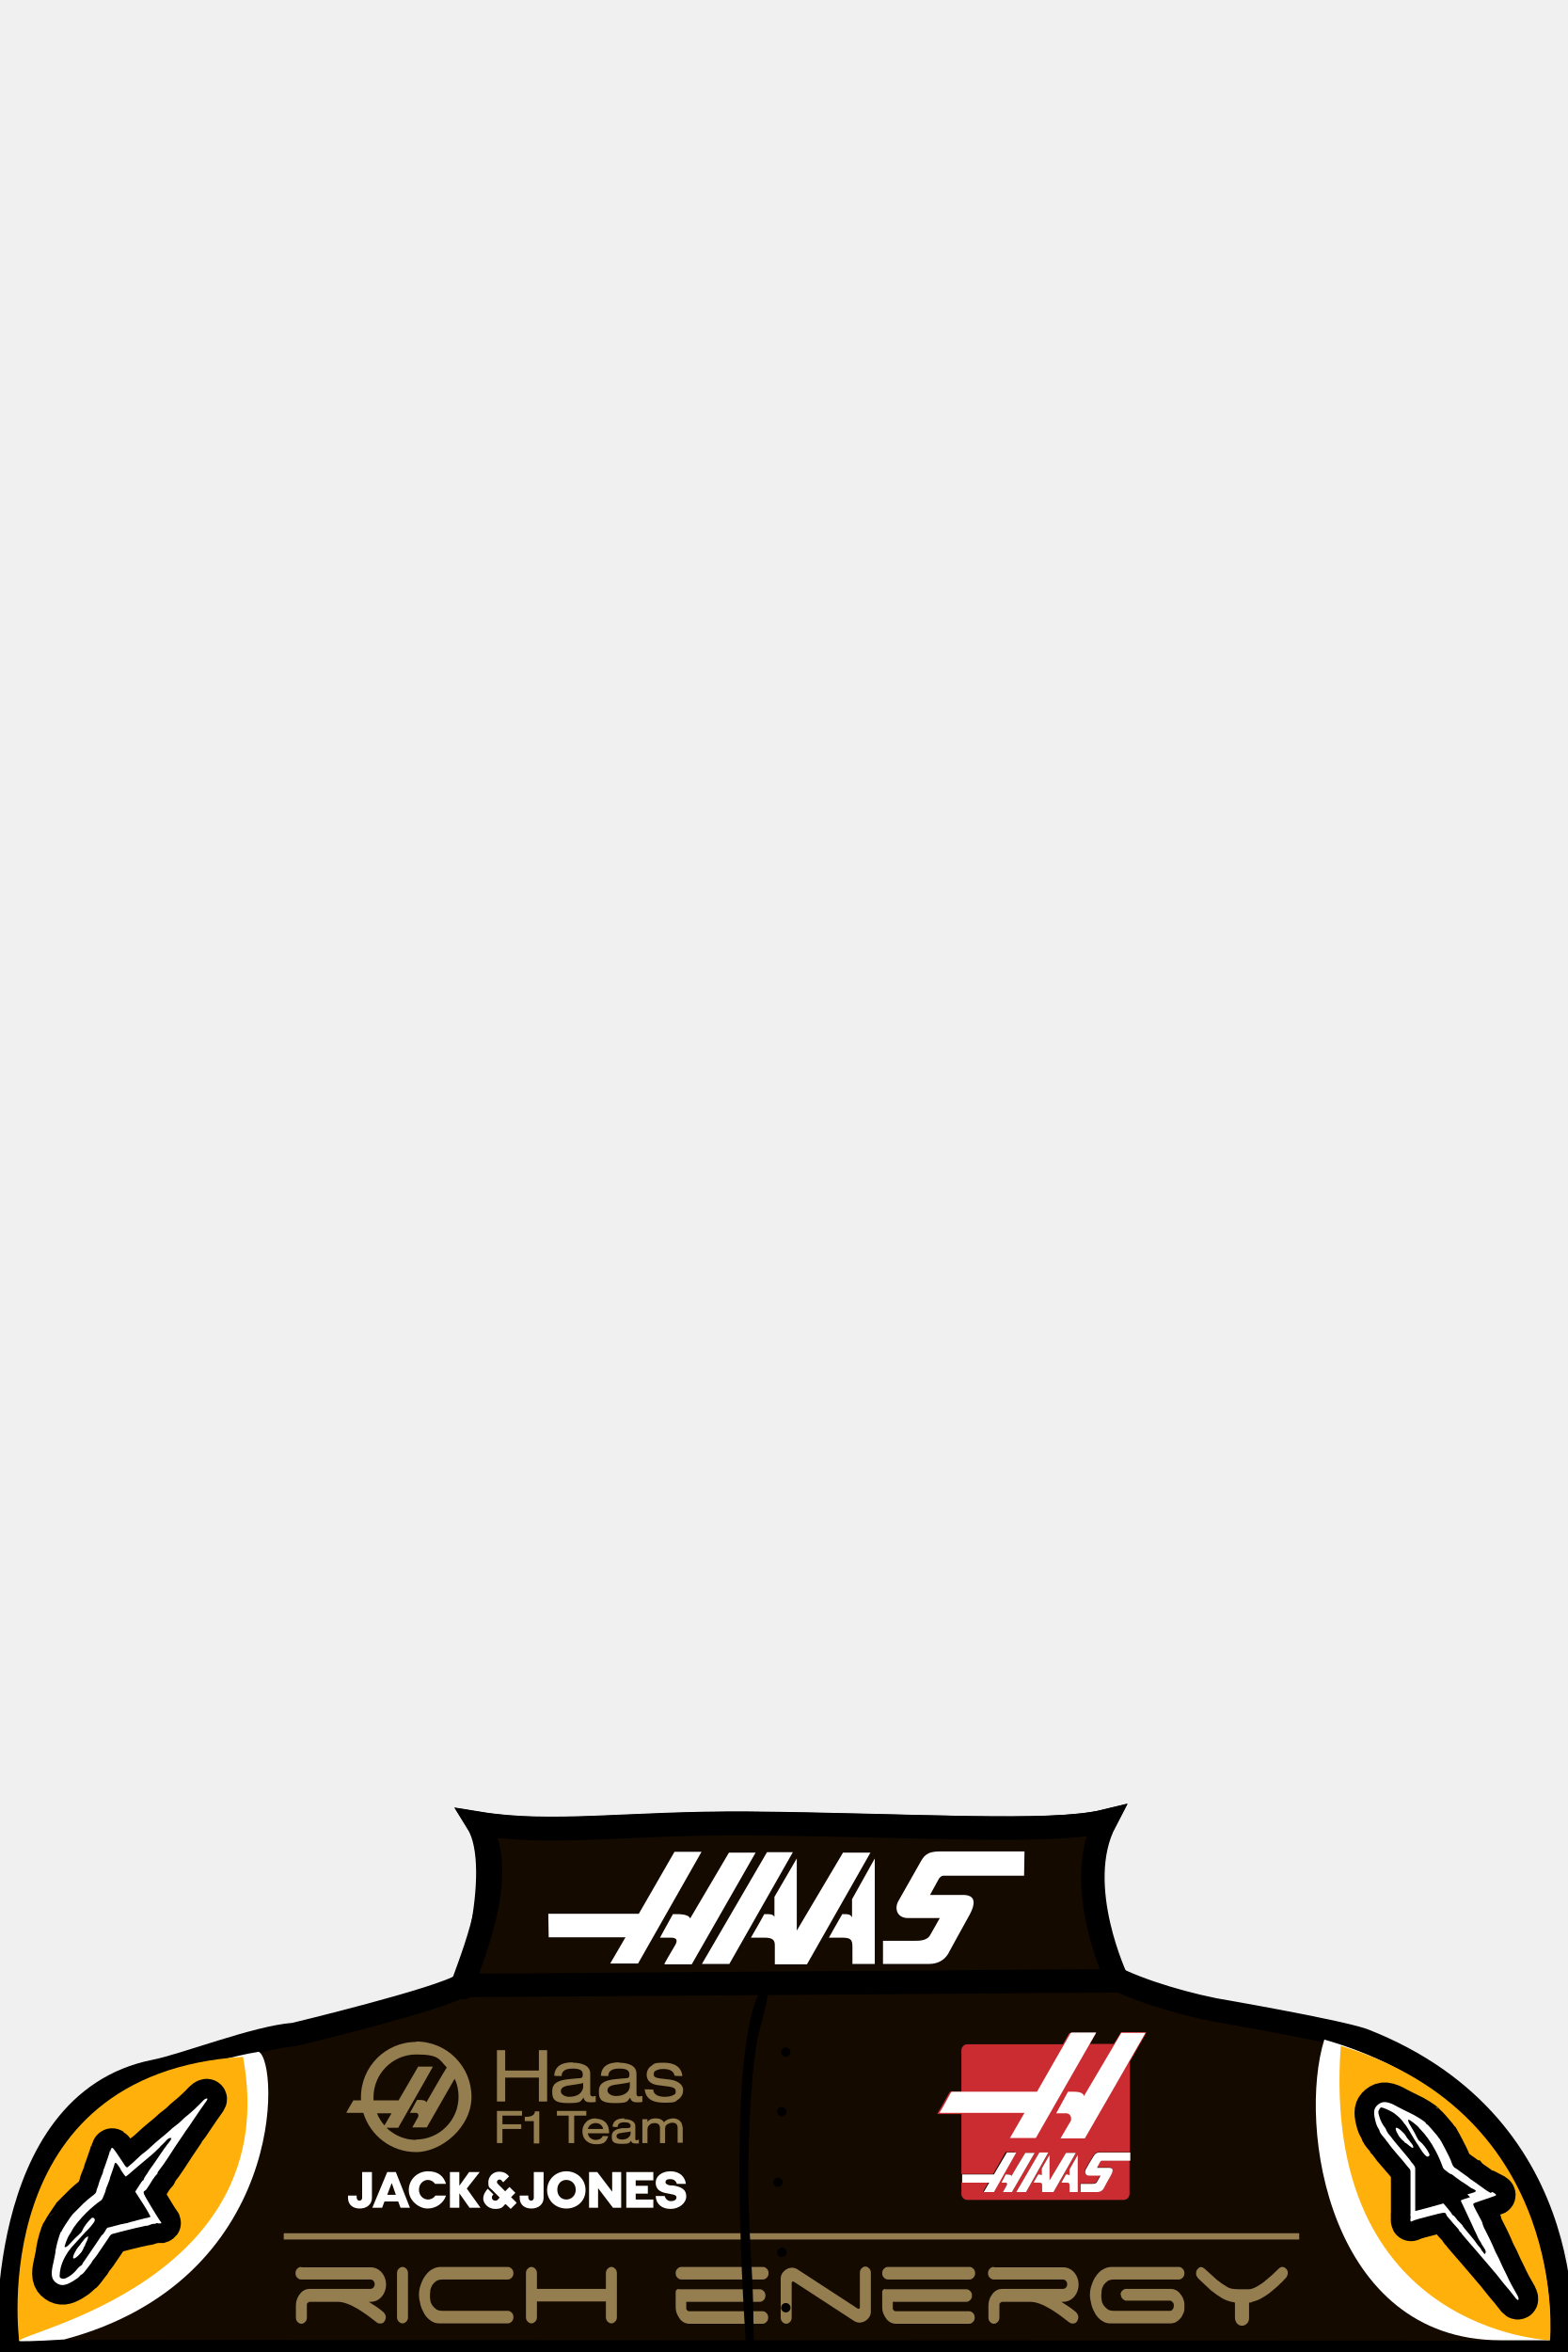
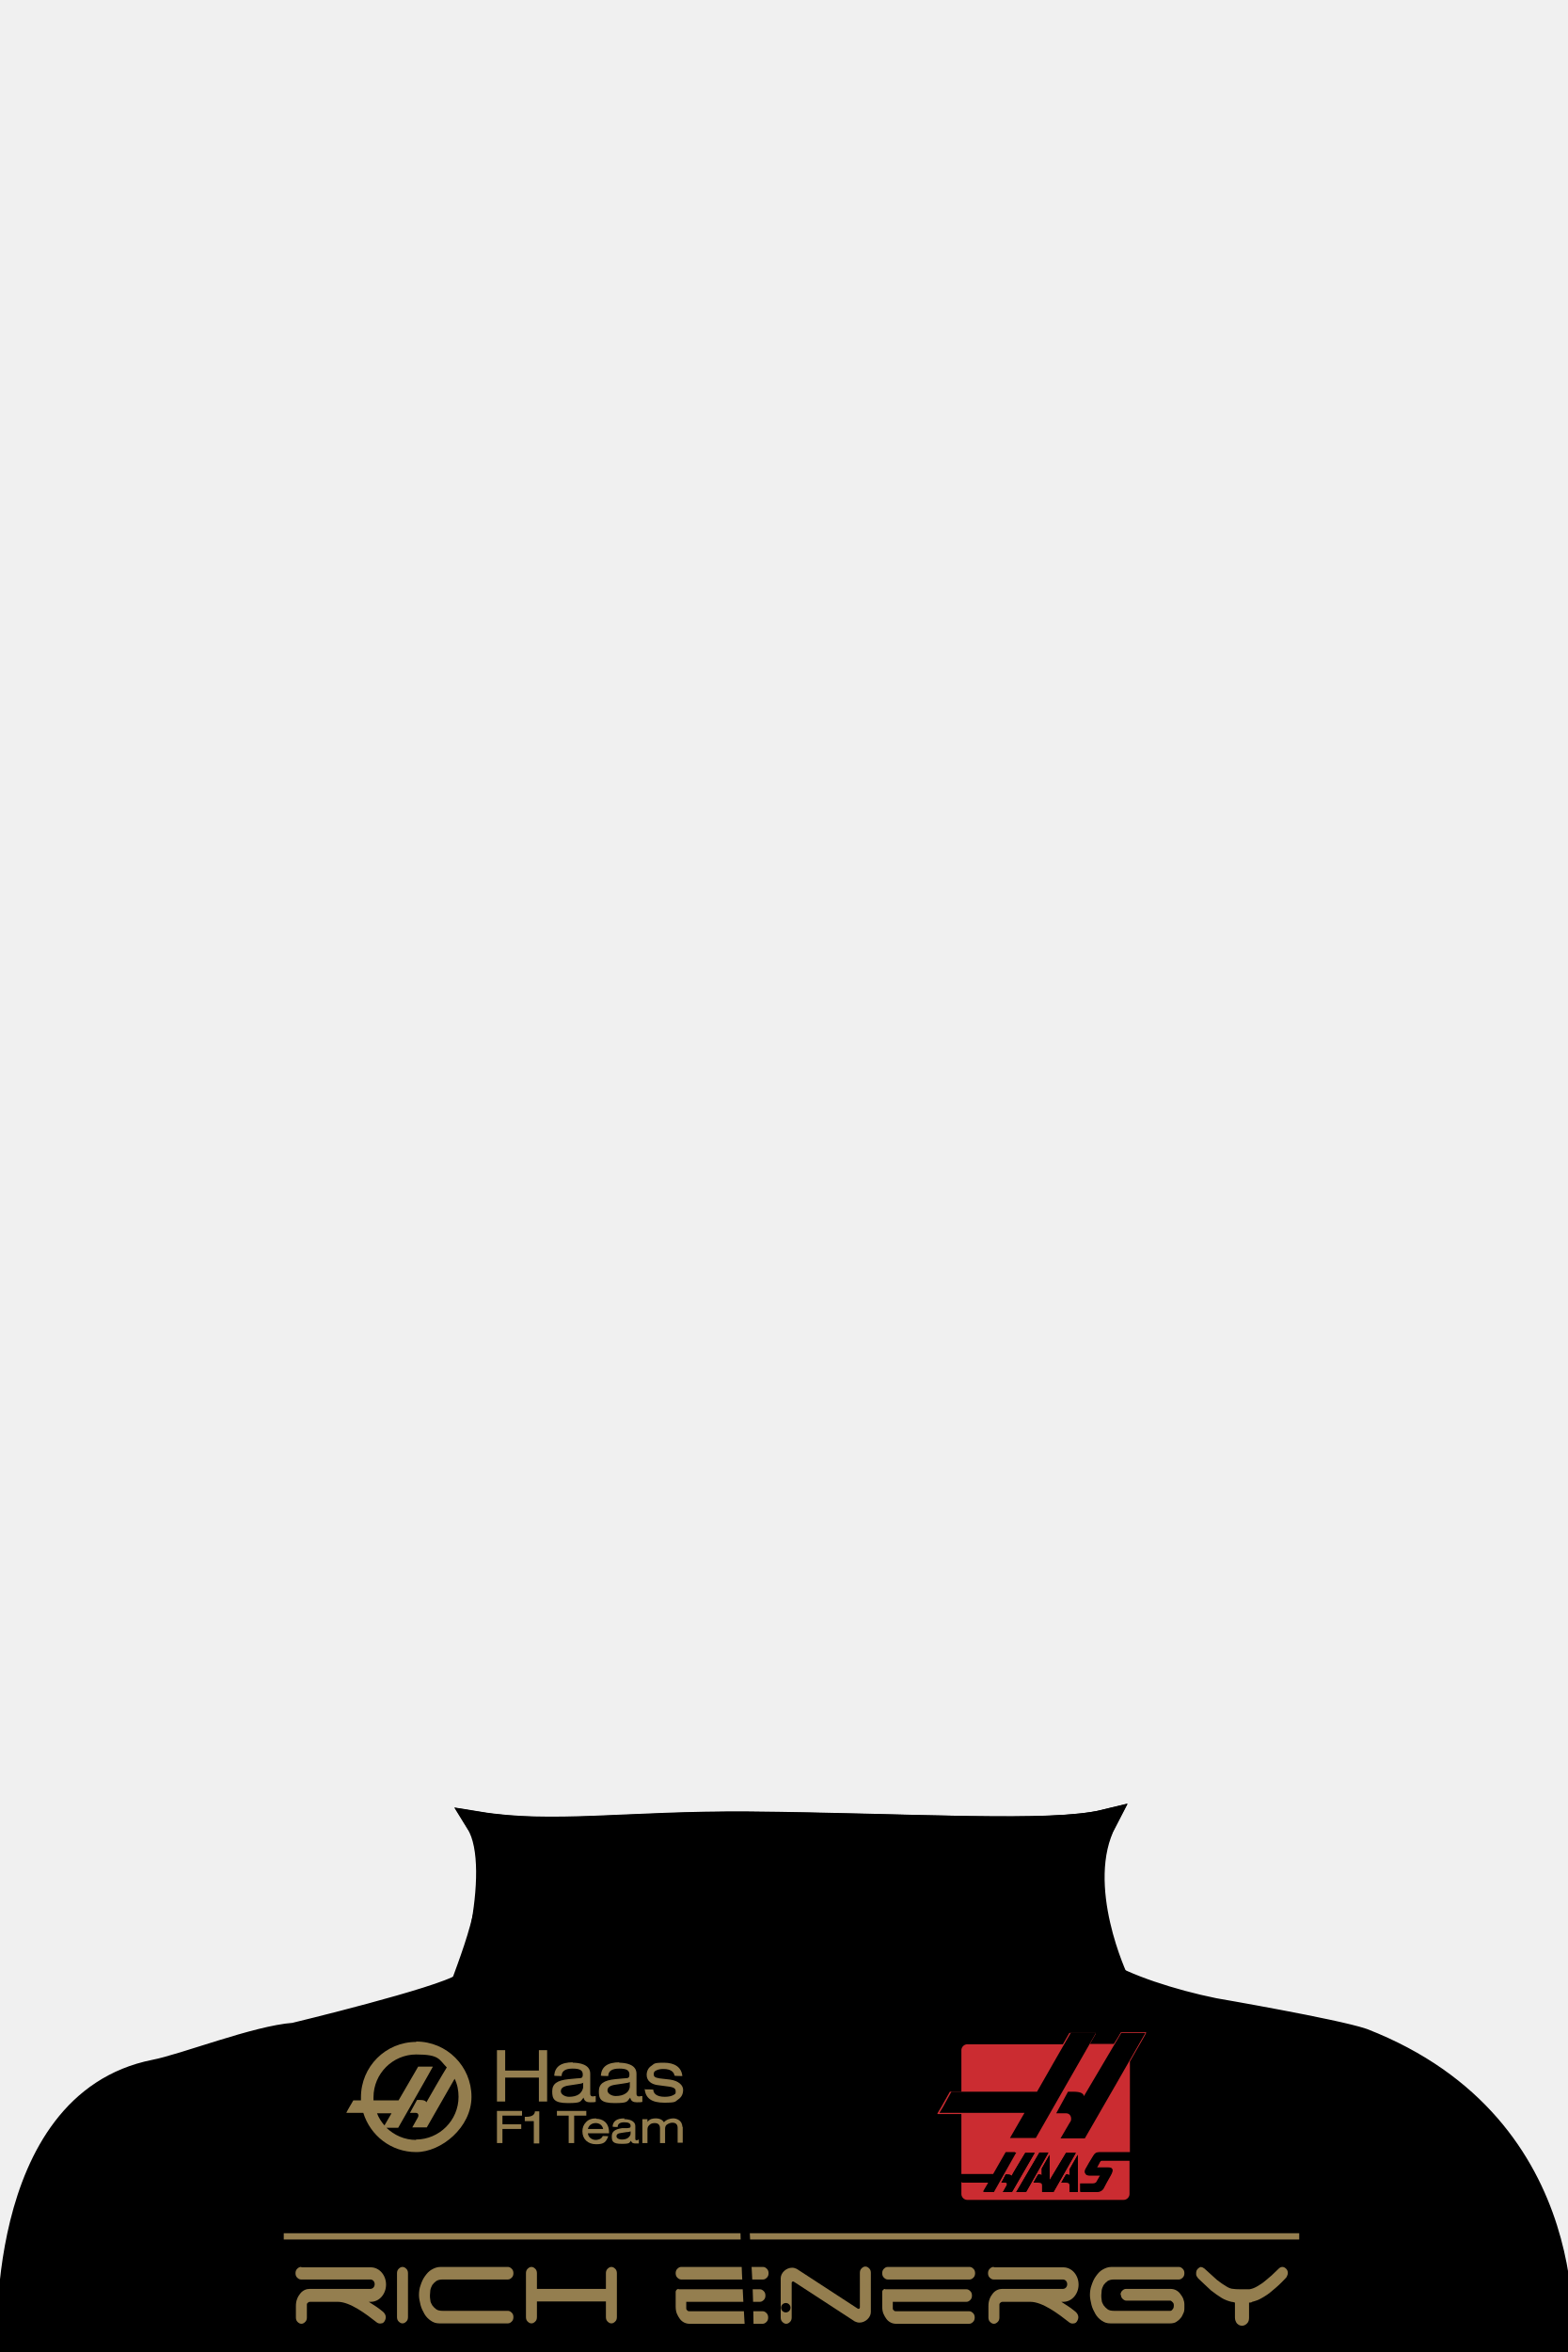
<svg xmlns="http://www.w3.org/2000/svg" version="1.1" viewBox="0 0 400 600">
  <defs>
    <style>
      .cls-1 {
-         fill: #150a00;
+         fill: $[primary];
        stroke-width: 6px;
      }

      .cls-1, .cls-2 {
        stroke: #000;
      }

      .cls-3, .cls-2 {
-         fill: #fff;
+         fill: $[accent];
      }

      .cls-4, .cls-5 {
        fill: #947e4f;
      }

      .cls-6 {
-         fill: #ffb00a;
+         fill: $[secondary];
      }

      .cls-2 {
        stroke-width: 10px;
      }

      .cls-5 {
        fill-rule: evenodd;
      }

      .cls-7 {
        fill: #cb2c31;
      }
    </style>
  </defs>
  <g>
    <g id="_x31_7">
      <g id="Layer_1">
        <g id="suit2">
          <path id="Shirt" class="cls-1" d="M281.2,502.8c5.6,3.7,17.7,7.7,28.6,9.9,0,0,30.8,5.3,37.9,7.7,57.4,22.3,50.4,79.7,50.4,79.7l-395.8-.2s-3.8-63.4,37.2-71.5c7.7-1.5,25.9-8.7,35.6-9.4,0,0,37.4-9,42.8-12.6.9,5.7,11.3-29.5,4-41.3,19,3.1,38.2-.2,68.9,0,42.8.4,77.3,2.9,91.1-.5-8.6,16.4-.8,38.2-.8,38.2Z" />
          <g>
            <path class="cls-3" d="M337.9,520.3c-6.9,22.2,1.2,76.7,44.9,76.7,5.7,0,12.6,0,12.6,0,0,0,5.6-58.5-57.5-76.7Z" />
            <path class="cls-3" d="M66,523.4c5.3,2.6,7.1,58.3-49.6,73.4-7.7.5-11.5.5-11.5.4,0,0,2.5-64.3,61.2-73.8Z" />
          </g>
          <g>
            <path class="cls-6" d="M62,524.7c10.7,57.1-57,70.2-57.1,72.5,0,0-9.1-68.4,57.1-72.5Z" />
            <path class="cls-6" d="M342.1,521.9c-5.2,73,53.4,75.1,53.4,75.1,0,0,5.2-57.3-53.4-75.1Z" />
          </g>
          <g>
            <rect class="cls-4" x="72.4" y="569.7" width="259.1" height="1.6" />
            <path class="cls-4" d="M253.5,578.3c-.4,0-.7.2-1,.5-.3.3-.4.7-.4,1.1s.1.8.4,1.1c.3.3.6.5,1,.5h17.7c.6,0,1.1.5,1.1,1.2s-.5,1.2-1.1,1.2h-15.5c-.4,0-.9.1-1.3.3-.4.2-.8.5-1.1.9s-.6.8-.8,1.4c-.2.5-.3,1.1-.3,1.8v2.9c0,.4.1.8.4,1.1.3.3.6.5,1,.5s.7-.2,1-.5.4-.7.4-1.1v-3.3c0-.2.1-.4.3-.5.2-.2.4-.2.6-.2h7c3.1,0,7.2,3.1,10,5.3.3.2.7.3,1.1.2.4,0,.7-.3.9-.7.2-.4.3-.8.2-1.2s-.3-.7-.6-1c-1.2-1-2.1-1.6-3.7-2.6h.5c2.2,0,3.9-2,3.9-4.4s-1.7-4.4-3.9-4.4h-1.5s-16.1,0-16.1,0Z" />
            <path class="cls-4" d="M104.1,591.1c0,.4-.1.8-.4,1.1s-.6.5-1,.5-.7-.2-1-.5-.4-.7-.4-1.1v-11.2c0-.4.1-.8.4-1.1s.6-.5,1-.5.7.2,1,.5.4.7.4,1.1v11.2Z" />
            <path class="cls-4" d="M106.9,585.5c0-.8.1-1.7.4-2.5.3-.9.6-1.6,1.1-2.3.5-.7,1-1.3,1.7-1.7.7-.4,1.4-.7,2.3-.7h17.2c.4,0,.7.2,1,.5.3.3.4.7.4,1.1s-.1.8-.4,1.1c-.3.3-.6.5-1,.5h-16.6c-.7,0-1.2.1-1.7.4-.4.3-.7.6-1,1-.2.4-.4.8-.5,1.3,0,.5-.1.9-.1,1.3,0,.4,0,.8.1,1.3,0,.5.3.9.5,1.3.3.4.6.7,1,1,.4.3,1,.4,1.7.4h16.6c.4,0,.7.2,1,.5.3.3.4.7.4,1.1s-.1.8-.4,1.1c-.3.3-.6.5-1,.5h-17.5c-.8,0-1.5-.2-2.2-.7-.6-.4-1.2-1-1.6-1.7-.4-.7-.8-1.5-1-2.3-.2-.9-.4-1.7-.4-2.5h0Z" />
            <path class="cls-4" d="M285.9,585.5c0-.4.1-.8.4-1.1.3-.3.6-.5,1-.5h11.3c.5,0,1,.1,1.4.3.4.2.8.5,1.1.9.3.4.6.8.8,1.3.2.5.3,1,.3,1.5v.7c0,.5,0,1.1-.3,1.6-.2.5-.4.9-.8,1.3-.3.4-.7.6-1.1.9-.4.2-.9.3-1.4.3h-15.3c-.8,0-1.5-.2-2.2-.7-.6-.4-1.2-1-1.6-1.7-.4-.7-.8-1.5-1-2.3-.2-.9-.4-1.7-.4-2.5s.1-1.7.4-2.5c.3-.9.6-1.6,1.1-2.3.5-.7,1-1.3,1.7-1.7.7-.4,1.4-.7,2.3-.7h17.2c.4,0,.7.2,1,.5.3.3.4.7.4,1.1s-.1.8-.4,1.1c-.3.3-.6.5-1,.5h-16.5c-.7,0-1.2.1-1.7.4-.4.3-.7.6-1,1-.2.4-.4.8-.5,1.3,0,.5-.1.9-.1,1.3s0,.8.1,1.3c0,.5.3.9.5,1.3.3.4.6.7,1,1,.4.3,1,.4,1.7.4h14.3c.2,0,.4-.1.6-.4.2-.2.3-.5.3-.9s0-.6-.3-.9c-.2-.2-.4-.4-.6-.4h-11.2c-.4,0-.7-.2-1-.5s-.4-.7-.4-1.1h0Z" />
            <path class="cls-4" d="M306.6,578.3c-.4,0-.7.2-1,.5-.3.3-.4.7-.4,1.1s0,.5.1.7c.1.2.3.4.4.6,1.3,1.2,2.4,2.3,3.3,3.1,1,.8,1.9,1.4,2.7,1.9.8.5,1.7.8,2.5,1,.3,0,.6.1.9.2v3.8c0,.6.2,1.1.5,1.5.4.4.8.6,1.3.6s.9-.2,1.3-.6.5-.9.5-1.5v-3.8c.3,0,.6,0,.8-.2.8-.2,1.7-.5,2.5-1,.9-.5,1.8-1.1,2.7-1.9,1-.8,2.1-1.8,3.3-3.1.2-.2.3-.3.4-.6.1-.2.2-.5.2-.7,0-.4-.1-.8-.4-1.1-.3-.3-.6-.5-1-.5s-.7.2-1,.5c-1.3,1.3-2.3,2.2-3.2,2.9-.8.7-1.6,1.2-2.3,1.6-.7.4-1.3.6-1.9.7-.6,0-1.3,0-2,0s-1.5,0-2.1-.1c-.6,0-1.3-.3-1.9-.7-.7-.4-1.4-.9-2.3-1.6-.8-.7-1.9-1.7-3.2-2.9-.2-.1-.3-.2-.5-.3-.2,0-.3-.1-.5-.1h0Z" />
            <path class="cls-4" d="M135.6,578.3c-.4,0-.7.2-1,.5-.3.3-.4.7-.4,1.1v11.2c0,.4.1.8.4,1.1.3.3.6.5,1,.5s.7-.2,1-.5c.3-.3.4-.7.4-1.1v-4h17.6v4c0,.4.1.8.4,1.1.3.3.6.5,1,.5s.7-.2,1-.5c.3-.3.4-.7.4-1.1v-11.2c0-.4-.1-.8-.4-1.1-.3-.3-.6-.5-1-.5s-.7.2-1,.5c-.3.3-.4.7-.4,1.1v4h-17.6v-4c0-.4-.1-.8-.4-1.1-.3-.3-.6-.5-1-.5Z" />
            <path class="cls-4" d="M173.2,583.9c-.4,0-.8.3-.8.8v3.7c0,.7.1,1.3.3,1.8.2.5.5,1,.8,1.4.3.4.7.7,1.1.9.4.2.9.3,1.3.3h18.7c.4,0,.7-.2,1-.5.3-.3.4-.7.4-1.1s-.1-.8-.4-1.1c-.3-.3-.6-.5-1-.5h-18.6c-.3,0-.5,0-.6-.2-.2-.1-.3-.3-.3-.5v-1.7h18.8c.4,0,.7-.2,1-.5.3-.3.4-.7.4-1.1s-.1-.8-.4-1.1c-.3-.3-.6-.5-1-.5h-20.8Z" />
            <path class="cls-4" d="M173.8,578.3c-.4,0-.7.2-1,.5-.3.3-.4.7-.4,1.1s.1.8.4,1.1c.3.3.6.5,1,.5h20.9c.4,0,.7-.2,1-.5.3-.3.4-.7.4-1.1s-.1-.8-.4-1.1c-.3-.3-.6-.5-1-.5h-20.9Z" />
            <path class="cls-4" d="M225.9,583.9c-.4,0-.8.3-.8.8v3.7c0,.7.1,1.3.3,1.8.2.5.5,1,.8,1.4.3.4.7.7,1.1.9.4.2.9.3,1.3.3h18.7c.4,0,.7-.2,1-.5.3-.3.4-.7.4-1.1s-.1-.8-.4-1.1c-.3-.3-.6-.5-1-.5h-18.6c-.3,0-.5,0-.6-.2-.2-.1-.3-.3-.3-.5v-1.7h18.8c.4,0,.7-.2,1-.5.3-.3.4-.7.4-1.1s-.1-.8-.4-1.1c-.3-.3-.6-.5-1-.5h-20.8Z" />
            <path class="cls-4" d="M226.5,578.3c-.4,0-.7.2-1,.5-.3.3-.4.7-.4,1.1s.1.8.4,1.1c.3.3.6.5,1,.5h20.9c.4,0,.7-.2,1-.5.3-.3.4-.7.4-1.1s-.1-.8-.4-1.1c-.3-.3-.6-.5-1-.5h-20.9Z" />
            <path class="cls-4" d="M220.8,578.2c-.4,0-.7.2-1,.5-.3.3-.4.7-.4,1.1v8.8c0,.4-.4.5-.6.3l-15.5-10.1c-.4-.2-.8-.3-1.2-.3-1.5,0-2.9,1.3-2.9,2.7v10c0,.4.1.8.4,1.1.3.3.6.5,1,.5s.7-.2,1-.5c.3-.3.4-.7.4-1.1v-8.8c0-.4.4-.5.6-.3l15.5,10.1c.4.2.8.3,1.2.3,1.5,0,2.9-1.3,2.9-2.7v-10c0-.4-.1-.8-.4-1.1-.3-.3-.6-.5-1-.5Z" />
            <path class="cls-4" d="M76.8,578.3c-.4,0-.7.2-1,.5-.3.3-.4.7-.4,1.1s.1.8.4,1.1c.3.3.6.5,1,.5h17.7c.6,0,1.1.5,1.1,1.2s-.5,1.2-1.1,1.2h-15.5c-.4,0-.9.1-1.3.3-.4.2-.8.5-1.1.9s-.6.8-.8,1.4c-.2.5-.3,1.1-.3,1.8v2.9c0,.4.1.8.4,1.1.3.3.6.5,1,.5s.7-.2,1-.5.4-.7.4-1.1v-3.3c0-.2.1-.4.3-.5.2-.2.4-.2.6-.2h7c3.1,0,7.2,3.1,10,5.3.3.2.7.3,1.1.2.4,0,.7-.3.9-.7.2-.4.3-.8.2-1.2s-.3-.7-.6-1c-1.2-1-2.1-1.6-3.7-2.6h.5c2.2,0,3.9-2,3.9-4.4s-1.7-4.4-3.9-4.4h-1.5s-16.1,0-16.1,0Z" />
          </g>
          <path d="M196,505.5c-12.2,8.8-5.5,94.8-5.5,94.8h1.8s.1-10.1-.4-19.6-.7-12.2-.9-18.9c-.4-18.4,1.1-37.7,2.7-43.5,3.4-12.1,2.3-12.7,2.3-12.7Z" />
          <circle cx="200.5" cy="523.5" r="1.2" />
          <circle cx="199.5" cy="538.7" r="1.2" />
          <circle cx="198.5" cy="556.7" r="1.2" />
          <circle cx="199.5" cy="574.6" r="1.2" />
          <circle cx="200.5" cy="588.7" r="1.2" />
        </g>
      </g>
      <path id="Shirt-neck" class="cls-1" d="M118,506.4c3.8-10.5,11.4-29.4,4.1-41.2,19,3.1,38.2-.2,68.9,0,42.8.4,77.2,2.7,91-.6-8.6,16.4,3.1,40.7,3.1,40.7l-167.1,1.2Z" />
      <g>
        <path class="cls-2" d="M28.1,548.5c-.2.9-.7,2.3-1.4,4.3-.2.5-.4,1-.4,1.2,0,.2-.2.7-.4,1.1-.2.4-.4,1.1-.6,1.6-.1.5-.3,1-.4,1.3-.1.2-.3.7-.3,1-.1.4-.3.6-.8,1-.8.6-2.4,1.9-3.4,3-.5.5-1,1-1.2,1.2s-.5.5-.7.7c-.1.2-.4.5-.6.8-.7,1-2,3-2.1,3.3,0,.1-.1.3-.2.3-.3.2-1.2,3.4-1.4,4.7,0,.7-.4,2.2-.6,3.3-.7,2.9-.5,4.2.8,5.1,1.2.8,2.2.7,4.1-.4.8-.5,1.4-.9,1.7-1.2.2-.3.5-.6.7-.6.3-.2.8-.8,1.4-1.6.2-.2.4-.6.6-.8.2-.2.5-.6.6-.9.2-.3.5-.7.7-.9.2-.2.8-1.1,1.4-2,.6-.9,1.3-1.9,1.5-2.2.2-.3.6-.9.8-1.2.4-.6.4-.6,1.1-.8.4-.1,1.1-.3,1.5-.4,1.2-.3,1.9-.5,3.2-.8.7-.2,1.7-.4,2.2-.5.5-.1,1.1-.3,1.5-.3.3,0,.8-.2,1-.3s.6-.2.8-.2c.2,0,.5,0,.6-.1s.4-.1.6,0c.2,0,.4,0,.6,0,.3-.1.2-.2-.2-.7-.2-.3-1.3-2-2.3-3.7-2-3.3-2.1-3.6-1.6-3.9s.5-.5.8-.9.7-1.1.9-1.4c.2-.4.6-.9.8-1.2s.5-.6.6-.7c.1,0,.2-.3.2-.4s.1-.3.2-.4.6-.8,1.2-1.6,1.6-2.4,2.2-3.3c.6-1,1.8-2.7,2.6-3.9.8-1.2,1.4-2.1,1.5-2.2s.5-.7,1.1-1.6,1.5-2.2,2.1-3.1c1.7-2.4,1.9-2.6,1.8-2.8-.1-.2-.6,0-1,.4-1.3,1.4-3,3-4.4,4.1-.4.3-.8.7-1,.9-.2.2-.8.8-1.5,1.3s-1.5,1.2-1.9,1.6c-.4.4-1.3,1.1-1.9,1.6-1.1.9-1.9,1.6-3.4,3-.4.4-1,.8-1.1.9-.3.2-.8.6-2.9,2.6-.6.5-1.2,1-1.3,1.1-.2,0-.4,0-1.1-1.2-1.4-2.1-2.4-3.6-2.6-3.7-.3-.2-.5,0-.7,1h0ZM30.6,553.2c.7,1.1,1.3,1.9,1.4,2s.4-.2.8-.5c1.4-1.2,3-2.6,4-3.4.6-.5,1.4-1.2,1.9-1.6.5-.4,1.1-1,1.4-1.3.3-.3.7-.6.8-.8,0-.1.3-.3.4-.4s.5-.5.8-.8c.7-.8,1-1,1.4-1,.3,0,.3,0,0,.6-.2.3-.4.6-.5.7s-.4.4-.7.9c-.3.4-.7.9-.8,1.1s-.8,1.1-1.5,2.2c-.7,1-1.3,1.9-1.4,2s-.3.4-.5.7-.4.7-.5.8c-.5.7-.9,1.3-.9,1.5,0,0,0,.2-.2.3s-.6.7-1.1,1.5l-.9,1.4,2,3.1c1.1,1.7,1.9,3.2,1.9,3.3,0,0-.4.2-.9.3-.4,0-1.2.3-1.7.4-.5.1-1.2.3-1.5.4s-1,.2-1.5.4-1.1.2-1.3.3c-.2,0-1,.2-1.7.4-.7.2-1.6.4-1.9.5-.5,0-.6.1-1.1,1-.3.5-.6.9-.7.9s-.6.8-1.2,1.7c-1.7,2.5-2.5,3.7-3.2,4.7-.4.5-.7,1-.7,1.1,0,.1-.2.3-.4.4s-.5.4-.7.6c-.7.9-1.5,1.7-2.4,2.2s-1,.5-1.5.5c-.3,0-.6-.2-.7-.3-.2-.3,0-2.2.5-3.5.3-1,1-2.2,1.6-3.1,0,0,.2-.3.3-.4.4-.6,1.1-1.3,3.1-3.5.3-.3.7-.8.9-1,.2-.2.4-.4.5-.5s.6-.6,1.1-1.2c1-1.2,1.1-1.6.6-2-.2-.1-.4-.1-.6.1-.9.8-2,2.3-2.3,3.1,0,.2-.5.7-.8,1-.7.6-1.6,1.5-2.3,2.3-.7.8-1.2,1.1-1.4.9-.1-.2.7-2.4,1.2-3.1.1-.2.3-.5.5-.8.6-1.3,2.2-3.2,3.9-4.9,1-1,2.8-2.5,3.3-2.8s.7-.5,1-1.3c.2-.5.5-1.2.5-1.3s.2-.9.5-1.5c.2-.6.5-1.4.6-1.6,0-.3.3-1,.5-1.6.2-.6.5-1.4.6-1.8.3-1.2.4-1.1,1.8,1h0Z" />
        <path class="cls-2" d="M21.3,571.5c-.2.3-.7,1-1,1.4-1.1,1.2-1.9,2.9-1.6,3.2.4.3,1.9-1.1,2.5-2.4.2-.4.3-.7.4-.7s.1-.2.1-.3c0-.1.3-.6.5-1.1.2-.4.3-.9.3-1-.1-.2-.7.2-1.2.9Z" />
        <path class="cls-3" d="M28.1,548.5c-.2.9-.7,2.3-1.4,4.3-.2.5-.4,1-.4,1.2,0,.2-.2.7-.4,1.1-.2.4-.4,1.1-.6,1.6-.1.5-.3,1-.4,1.3-.1.2-.3.7-.3,1-.1.4-.3.6-.8,1-.8.6-2.4,1.9-3.4,3-.5.5-1,1-1.2,1.2s-.5.5-.7.7c-.1.2-.4.5-.6.8-.7,1-2,3-2.1,3.3,0,.1-.1.3-.2.3-.3.2-1.2,3.4-1.4,4.7,0,.7-.4,2.2-.6,3.3-.7,2.9-.5,4.2.8,5.1,1.2.8,2.2.7,4.1-.4.8-.5,1.4-.9,1.7-1.2.2-.3.5-.6.7-.6.3-.2.8-.8,1.4-1.6.2-.2.4-.6.6-.8.2-.2.5-.6.6-.9.2-.3.5-.7.7-.9.2-.2.8-1.1,1.4-2,.6-.9,1.3-1.9,1.5-2.2.2-.3.6-.9.8-1.2.4-.6.4-.6,1.1-.8.4-.1,1.1-.3,1.5-.4,1.2-.3,1.9-.5,3.2-.8.7-.2,1.7-.4,2.2-.5.5-.1,1.1-.3,1.5-.3.3,0,.8-.2,1-.3s.6-.2.8-.2c.2,0,.5,0,.6-.1s.4-.1.6,0c.2,0,.4,0,.6,0,.3-.1.2-.2-.2-.7-.2-.3-1.3-2-2.3-3.7-2-3.3-2.1-3.6-1.6-3.9s.5-.5.8-.9.7-1.1.9-1.4c.2-.4.6-.9.8-1.2s.5-.6.6-.7c.1,0,.2-.3.2-.4s.1-.3.2-.4.6-.8,1.2-1.6,1.6-2.4,2.2-3.3c.6-1,1.8-2.7,2.6-3.9.8-1.2,1.4-2.1,1.5-2.2s.5-.7,1.1-1.6,1.5-2.2,2.1-3.1c1.7-2.4,1.9-2.6,1.8-2.8-.1-.2-.6,0-1,.4-1.3,1.4-3,3-4.4,4.1-.4.3-.8.7-1,.9-.2.2-.8.8-1.5,1.3s-1.5,1.2-1.9,1.6c-.4.4-1.3,1.1-1.9,1.6-1.1.9-1.9,1.6-3.4,3-.4.4-1,.8-1.1.9-.3.2-.8.6-2.9,2.6-.6.5-1.2,1-1.3,1.1-.2,0-.4,0-1.1-1.2-1.4-2.1-2.4-3.6-2.6-3.7-.3-.2-.5,0-.7,1h0ZM30.6,553.2c.7,1.1,1.3,1.9,1.4,2s.4-.2.8-.5c1.4-1.2,3-2.6,4-3.4.6-.5,1.4-1.2,1.9-1.6.5-.4,1.1-1,1.4-1.3.3-.3.7-.6.8-.8,0-.1.3-.3.4-.4s.5-.5.8-.8c.7-.8,1-1,1.4-1,.3,0,.3,0,0,.6-.2.3-.4.6-.5.7s-.4.4-.7.9c-.3.4-.7.9-.8,1.1s-.8,1.1-1.5,2.2c-.7,1-1.3,1.9-1.4,2s-.3.4-.5.7-.4.7-.5.8c-.5.7-.9,1.3-.9,1.5,0,0,0,.2-.2.3s-.6.7-1.1,1.5l-.9,1.4,2,3.1c1.1,1.7,1.9,3.2,1.9,3.3,0,0-.4.2-.9.3-.4,0-1.2.3-1.7.4-.5.1-1.2.3-1.5.4s-1,.2-1.5.4-1.1.2-1.3.3c-.2,0-1,.2-1.7.4-.7.2-1.6.4-1.9.5-.5,0-.6.1-1.1,1-.3.5-.6.9-.7.9s-.6.8-1.2,1.7c-1.7,2.5-2.5,3.7-3.2,4.7-.4.5-.7,1-.7,1.1,0,.1-.2.3-.4.4s-.5.4-.7.6c-.7.9-1.5,1.7-2.4,2.2s-1,.5-1.5.5c-.3,0-.6-.2-.7-.3-.2-.3,0-2.2.5-3.5.3-1,1-2.2,1.6-3.1,0,0,.2-.3.3-.4.4-.6,1.1-1.3,3.1-3.5.3-.3.7-.8.9-1,.2-.2.4-.4.5-.5s.6-.6,1.1-1.2c1-1.2,1.1-1.6.6-2-.2-.1-.4-.1-.6.1-.9.8-2,2.3-2.3,3.1,0,.2-.5.7-.8,1-.7.6-1.6,1.5-2.3,2.3-.7.8-1.2,1.1-1.4.9-.1-.2.7-2.4,1.2-3.1.1-.2.3-.5.5-.8.6-1.3,2.2-3.2,3.9-4.9,1-1,2.8-2.5,3.3-2.8s.7-.5,1-1.3c.2-.5.5-1.2.5-1.3s.2-.9.5-1.5c.2-.6.5-1.4.6-1.6,0-.3.3-1,.5-1.6.2-.6.5-1.4.6-1.8.3-1.2.4-1.1,1.8,1h0Z" />
        <path class="cls-3" d="M21.3,571.5c-.2.3-.7,1-1,1.4-1.1,1.2-1.9,2.9-1.6,3.2.4.3,1.9-1.1,2.5-2.4.2-.4.3-.7.4-.7s.1-.2.1-.3c0-.1.3-.6.5-1.1.2-.4.3-.9.3-1-.1-.2-.7.2-1.2.9Z" />
      </g>
      <g>
        <path class="cls-2" d="M380.3,559.4c-.8-.4-2-1.3-3.8-2.6-.4-.3-.9-.6-1-.7-.1,0-.6-.4-.9-.7-.4-.3-1-.7-1.4-1-.4-.3-.9-.6-1.1-.8-.2-.2-.6-.4-.9-.6-.3-.2-.5-.5-.7-1-.3-1-1.2-2.8-1.9-4.1-.3-.6-.7-1.3-.8-1.5s-.4-.6-.5-.8c-.2-.2-.4-.5-.6-.8-.8-1-2.4-2.8-2.6-2.9-.1,0-.3-.2-.3-.3,0-.3-2.9-2.1-4.1-2.6-.7-.3-2-1-3-1.5-2.6-1.5-3.9-1.6-5.1-.6-1.1.9-1.2,1.9-.7,4,.2.9.5,1.6.7,1.9.2.3.4.7.4.8,0,.3.5,1,1.2,1.8.2.2.5.6.6.8.2.2.5.6.7.9.2.3.5.6.7.9.2.2.9,1.1,1.6,1.9.7.8,1.5,1.7,1.7,2,.2.3.7.8.9,1.1.5.5.5.6.5,1.3,0,.4,0,1.1,0,1.6,0,1.3,0,1.9,0,3.3,0,.7,0,1.7,0,2.2,0,.5,0,1.2,0,1.5,0,.3,0,.8,0,1s0,.6,0,.8c0,.2-.1.5,0,.6s0,.4,0,.6c0,.1-.1.4,0,.6,0,.3.1.3.7,0,.4-.2,2.2-.7,4.2-1.2,3.8-1,4-1,4.2-.4s.4.6.7,1,.9,1,1.1,1.3c.3.3.7.8,1,1.1s.5.6.5.7c0,.1.2.3.3.4s.3.2.3.3.6.8,1.3,1.6,1.8,2.1,2.6,3c.8.9,2.1,2.5,3,3.5.9,1.1,1.7,2,1.7,2s.6.7,1.2,1.5,1.7,2.1,2.4,2.9c1.8,2.3,2,2.6,2.2,2.5.3,0,.2-.5-.1-1.1-1-1.7-2.1-3.7-2.8-5.3-.2-.4-.5-1-.6-1.2-.1-.2-.5-1-.8-1.7s-.8-1.8-1.1-2.3c-.3-.5-.7-1.5-1-2.2-.6-1.3-1-2.2-2-4.1-.3-.5-.5-1.1-.6-1.4,0-.4-.3-.9-1.7-3.5-.4-.7-.7-1.4-.7-1.6,0-.2.2-.3,1.4-.7,2.4-.8,4.1-1.4,4.3-1.5.3-.2,0-.5-.8-.9h0ZM375.1,560.5c-1.2.4-2.2.7-2.3.8s0,.4.3.9c.8,1.7,1.7,3.6,2.2,4.7.3.7.8,1.7,1,2.2.3.5.6,1.3.8,1.7.2.4.4.8.5.9.1.1.2.3.3.5s.3.6.6,1c.6.9.7,1.2.5,1.6-.1.3-.2.3-.6-.3-.3-.3-.5-.6-.5-.7s-.3-.5-.7-.9c-.3-.4-.7-.9-.8-1.1s-.9-1.1-1.7-2.1c-.8-.9-1.5-1.8-1.5-1.9s-.3-.4-.6-.7-.6-.6-.7-.7c-.5-.7-1-1.3-1.2-1.3,0,0-.2-.1-.2-.2s-.5-.8-1.1-1.5l-1.1-1.3-3.6,1c-2,.5-3.6,1-3.6.9,0,0,0-.5,0-.9,0-.4,0-1.2,0-1.7,0-.5,0-1.2,0-1.5s0-1,0-1.5,0-1.1,0-1.3c0-.2,0-1,0-1.8,0-.7,0-1.6,0-1.9,0-.5,0-.6-.6-1.4-.4-.4-.7-.9-.7-.9s-.6-.8-1.3-1.6c-1.9-2.3-2.9-3.4-3.6-4.4-.4-.5-.8-.9-.8-1,0,0-.2-.3-.3-.5s-.2-.6-.4-.8c-.7-.9-1.2-1.9-1.5-3s-.3-1.1,0-1.6c.1-.3.4-.6.5-.6.4,0,2.1.7,3.2,1.4.8.6,1.9,1.5,2.5,2.4,0,.1.2.3.3.4.5.6,1,1.4,2.5,4,.2.4.6.9.7,1.1.2.2.3.5.4.6s.4.7.9,1.4c.9,1.2,1.3,1.5,1.7,1.1.2-.2.2-.3,0-.7-.5-1.1-1.6-2.5-2.4-3.1-.2-.1-.5-.6-.7-1-.4-.9-1-1.9-1.6-2.9-.6-.9-.7-1.5-.5-1.6.2,0,2.1,1.4,2.6,2,.1.2.4.5.6.7,1,1,2.5,3,3.6,5.1.7,1.2,1.6,3.4,1.8,4s.3.8,1,1.3c.5.4,1,.8,1.2.8s.8.5,1.3.9c.5.4,1.2.8,1.4,1,.2.1.9.6,1.4.9.5.4,1.2.9,1.6,1,1.1.6,1,.7-1.5,1.4h0Z" />
        <path class="cls-2" d="M360,546.6c-.3-.3-.8-.9-1.1-1.4-.9-1.4-2.3-2.6-2.7-2.4-.4.3.6,2.1,1.6,3.1.3.3.6.5.6.6s.1.1.3.2c.1,0,.5.4.9.7.4.3.8.6.9.5.3,0,0-.8-.6-1.4Z" />
        <path class="cls-3" d="M380.3,559.4c-.8-.4-2-1.3-3.8-2.6-.4-.3-.9-.6-1-.7-.1,0-.6-.4-.9-.7-.4-.3-1-.7-1.4-1-.4-.3-.9-.6-1.1-.8-.2-.2-.6-.4-.9-.6-.3-.2-.5-.5-.7-1-.3-1-1.2-2.8-1.9-4.1-.3-.6-.7-1.3-.8-1.5s-.4-.6-.5-.8c-.2-.2-.4-.5-.6-.8-.8-1-2.4-2.8-2.6-2.9-.1,0-.3-.2-.3-.3,0-.3-2.9-2.1-4.1-2.6-.7-.3-2-1-3-1.5-2.6-1.5-3.9-1.6-5.1-.6-1.1.9-1.2,1.9-.7,4,.2.9.5,1.6.7,1.9.2.3.4.7.4.8,0,.3.5,1,1.2,1.8.2.2.5.6.6.8.2.2.5.6.7.9.2.3.5.6.7.9.2.2.9,1.1,1.6,1.9.7.8,1.5,1.7,1.7,2,.2.3.7.8.9,1.1.5.5.5.6.5,1.3,0,.4,0,1.1,0,1.6,0,1.3,0,1.9,0,3.3,0,.7,0,1.7,0,2.2,0,.5,0,1.2,0,1.5,0,.3,0,.8,0,1s0,.6,0,.8c0,.2-.1.5,0,.6s0,.4,0,.6c0,.1-.1.4,0,.6,0,.3.1.3.7,0,.4-.2,2.2-.7,4.2-1.2,3.8-1,4-1,4.2-.4s.4.6.7,1,.9,1,1.1,1.3c.3.3.7.8,1,1.1s.5.6.5.7c0,.1.2.3.3.4s.3.2.3.3.6.8,1.3,1.6,1.8,2.1,2.6,3c.8.9,2.1,2.5,3,3.5.9,1.1,1.7,2,1.7,2s.6.7,1.2,1.5,1.7,2.1,2.4,2.9c1.8,2.3,2,2.6,2.2,2.5.3,0,.2-.5-.1-1.1-1-1.7-2.1-3.7-2.8-5.3-.2-.4-.5-1-.6-1.2-.1-.2-.5-1-.8-1.7s-.8-1.8-1.1-2.3c-.3-.5-.7-1.5-1-2.2-.6-1.3-1-2.2-2-4.1-.3-.5-.5-1.1-.6-1.4,0-.4-.3-.9-1.7-3.5-.4-.7-.7-1.4-.7-1.6,0-.2.2-.3,1.4-.7,2.4-.8,4.1-1.4,4.3-1.5.3-.2,0-.5-.8-.9h0ZM375.1,560.5c-1.2.4-2.2.7-2.3.8s0,.4.3.9c.8,1.7,1.7,3.6,2.2,4.7.3.7.8,1.7,1,2.2.3.5.6,1.3.8,1.7.2.4.4.8.5.9.1.1.2.3.3.5s.3.6.6,1c.6.9.7,1.2.5,1.6-.1.3-.2.3-.6-.3-.3-.3-.5-.6-.5-.7s-.3-.5-.7-.9c-.3-.4-.7-.9-.8-1.1s-.9-1.1-1.7-2.1c-.8-.9-1.5-1.8-1.5-1.9s-.3-.4-.6-.7-.6-.6-.7-.7c-.5-.7-1-1.3-1.2-1.3,0,0-.2-.1-.2-.2s-.5-.8-1.1-1.5l-1.1-1.3-3.6,1c-2,.5-3.6,1-3.6.9,0,0,0-.5,0-.9,0-.4,0-1.2,0-1.7,0-.5,0-1.2,0-1.5s0-1,0-1.5,0-1.1,0-1.3c0-.2,0-1,0-1.8,0-.7,0-1.6,0-1.9,0-.5,0-.6-.6-1.4-.4-.4-.7-.9-.7-.9s-.6-.8-1.3-1.6c-1.9-2.3-2.9-3.4-3.6-4.4-.4-.5-.8-.9-.8-1,0,0-.2-.3-.3-.5s-.2-.6-.4-.8c-.7-.9-1.2-1.9-1.5-3s-.3-1.1,0-1.6c.1-.3.4-.6.5-.6.4,0,2.1.7,3.2,1.4.8.6,1.9,1.5,2.5,2.4,0,.1.2.3.3.4.5.6,1,1.4,2.5,4,.2.4.6.9.7,1.1.2.2.3.5.4.6s.4.7.9,1.4c.9,1.2,1.3,1.5,1.7,1.1.2-.2.2-.3,0-.7-.5-1.1-1.6-2.5-2.4-3.1-.2-.1-.5-.6-.7-1-.4-.9-1-1.9-1.6-2.9-.6-.9-.7-1.5-.5-1.6.2,0,2.1,1.4,2.6,2,.1.2.4.5.6.7,1,1,2.5,3,3.6,5.1.7,1.2,1.6,3.4,1.8,4s.3.8,1,1.3c.5.4,1,.8,1.2.8s.8.5,1.3.9c.5.4,1.2.8,1.4,1,.2.1.9.6,1.4.9.5.4,1.2.9,1.6,1,1.1.6,1,.7-1.5,1.4h0Z" />
        <path class="cls-3" d="M360,546.6c-.3-.3-.8-.9-1.1-1.4-.9-1.4-2.3-2.6-2.7-2.4-.4.3.6,2.1,1.6,3.1.3.3.6.5.6.6s.1.1.3.2c.1,0,.5.4.9.7.4.3.8.6.9.5.3,0,0-.8-.6-1.4Z" />
      </g>
      <path class="cls-3" d="M261.3,478.5h-20.4s-.6-.2-1.3.7l-2.3,4.2h8.4c3,0,3.6,1.8,1.4,5.6-1.3,2.3-4.9,8.9-4.9,8.9,0,0-1.2,3.1-5.1,3.1h-11.8v-5.9h8.2c1,0,3,0,3.8-1.4.8-1.4,2.5-4.4,2.5-4.4h-8.1c-2.9,0-3.5-2.5-2.5-4.3s4.5-7.9,5.5-9.7,1.7-3,5.1-3h21.6M139.9,488.2h23.1l9.1-15.8h6.9l-16.2,28.5h-7.1l3.9-6.7h-19.6M169.5,501s1.9-3.4,2.6-4.5c.7-1.1,1-2.2-.9-2.2h-2.8s2.5-4.6,3.3-6c1.5,0,3.9-.1,4.4,1.1.4-.7,9.9-16.8,9.9-16.8h6.8l-16.3,28.5h-6.8ZM179.1,501l16.6-28.5h6.6l-16.2,28.5h-7ZM197.7,501v-4.7c0-1.3-.4-2-2.7-2h-3.4s2.9-5,3.4-6c1.2,0,2.2-.1,2.6.7v-5.1s5.7-9.8,5.7-9.8v18.4l11.8-19.9h7l-16.2,28.5h-8.2ZM223.2,501h-5.7v-4.4c0-2-.6-2.3-2.9-2.3h-3.1s2.8-5,3.4-6c1.6,0,2,0,2.5.8v-4.6l5.8-10.4v26.9h0Z" />
      <path class="cls-7" d="M292.5,518.5c0,0-.2-.1-.3-.1h-5.9c-.2,0-.3,0-.4.2-.2.4-.8,1.4-1.7,2.8h-6.1c.9-1.6,1.5-2.6,1.5-2.6,0-.1,0-.2,0-.2,0,0,0,0-.2,0h-6.3c-.2,0-.2,0-.3.1h0s-.7,1.2-1.6,2.8h-24.4c-.8,0-1.5.7-1.5,1.5v10.6h-2.7c-.2,0-.3,0-.4.3,0,0-1.3,2.3-2.1,3.7l-.9,1.5s0,.1,0,.2,0,0,0,0c0,0,.1,0,.2,0h5.9v15.3h8.1l3.2-5.6h2.4l-5.7,10.1h-2.5l1.4-2.4h-6.9v3c0,.8.7,1.5,1.5,1.5h39.9c.8,0,1.5-.7,1.5-1.5v-8.6h-7.2s-.2,0-.4.3l-.8,1.5h3c1.1,0,1.3.6.5,2-.5.8-1.7,3.1-1.7,3.1,0,0-.4,1.1-1.8,1.1h-4.2v-2.1h2.9c.4,0,1.1,0,1.3-.5.3-.5.9-1.6.9-1.6h-2.9c-1,0-1.2-.9-.9-1.5s1.6-2.8,2-3.4.6-1,1.8-1h7.6v-23.1c2.3-4,4.1-7.1,4.1-7.2,0-.1.1-.3,0-.4ZM255.9,559.2s.7-1.2.9-1.6c.2-.4.3-.8-.3-.8h-1s.9-1.6,1.1-2.1c.5,0,1.4,0,1.5.4.1-.3,3.5-5.9,3.5-5.9h2.4l-5.8,10h-2.4ZM259.3,559.2l5.9-10h2.3l-5.7,10h-2.5ZM265.9,559.2v-1.7c0-.5-.1-.7-1-.7h-1.2s1-1.8,1.2-2.1c.4,0,.8,0,.9.3v-1.8s2-3.5,2-3.5v6.5l4.2-7h2.5l-5.7,10h-2.9ZM274.9,559.2h-2v-1.6c0-.7-.2-.8-1-.8h-1.1s1-1.8,1.2-2.1c.6,0,.7,0,.9.3v-1.6l2.1-3.7v9.5h0Z" />
      <g>
        <path class="cls-3" d="M273.2,518.6h0c0,0-8.3,14.4-8.6,15h0c0,0-21.7,0-21.7,0,0,0-.2,0-.2.1,0,0-1,1.8-2.1,3.8l-.9,1.5s0,0,0,0h21.7s-3.5,6.1-3.7,6.4h6.6c1-1.7,15.3-26.8,15.4-26.9h-6.2c0,0,0,0,0,0Z" />
        <path class="cls-3" d="M289.7,518.6h-3.4c-.1,0-.1,0-.2,0-.9,1.5-8.4,14.2-9.4,15.9v.2c-.1,0-.2-.2-.2-.2-.4-1-2.3-.9-3.5-.9h-.5c-.5.9-2.5,4.6-3,5.5.4,0,1.5,0,2.5,0,.6,0,.9.3,1.1.6.1.2.2.4.2.7s0,.7-.3,1c-.4.7-2,3.4-2.4,4.1h6.2c.8-1.3,15.3-26.6,15.4-26.8,0,0,0,0,0-.1h-2.6Z" />
      </g>
      <g>
        <path class="cls-3" d="M288.3,551.2h-7.2s-.2,0-.4.3l-.8,1.5h3c1.1,0,1.3.6.5,2-.5.8-1.7,3.1-1.7,3.1,0,0-.4,1.1-1.8,1.1h-4.2v-2.1h2.9c.4,0,1.1,0,1.3-.5.3-.5.9-1.6.9-1.6h-2.9c-1,0-1.2-.9-.9-1.5s1.6-2.8,2-3.4.6-1,1.8-1h7.6v2.1h0Z" />
        <polygon class="cls-3" points="245.5 554.7 253.6 554.7 256.9 549.1 259.3 549.1 253.6 559.2 251 559.2 252.4 556.8 245.5 556.8 245.5 554.7" />
        <path class="cls-3" d="M255.9,559.2s.7-1.2.9-1.6c.2-.4.3-.8-.3-.8h-1s.9-1.6,1.1-2.1c.5,0,1.4,0,1.5.4.1-.3,3.5-5.9,3.5-5.9h2.4l-5.8,10h-2.4Z" />
        <polygon class="cls-3" points="259.3 559.2 265.2 549.1 267.5 549.1 261.8 559.2 259.3 559.2" />
        <path class="cls-3" d="M265.9,559.2v-1.7c0-.5-.1-.7-1-.7h-1.2s1-1.8,1.2-2.1c.4,0,.8,0,.9.3v-1.8s2-3.5,2-3.5v6.5l4.2-7h2.5l-5.7,10h-2.9Z" />
        <path class="cls-3" d="M274.9,559.2h-2v-1.6c0-.7-.2-.8-1-.8h-1.1s1-1.8,1.2-2.1c.6,0,.7,0,.9.3v-1.6l2.1-3.7v9.5h0Z" />
      </g>
      <g>
        <g>
          <path class="cls-5" d="M159.3,540.4c-1.9,0-2.9.7-3,2.1h0c0,.1,1.3.1,1.3.1h0c0-.8.6-1.2,1.7-1.2s1.6.3,1.6.9-.3.5-.9.6h-1.3c-1.9.3-2.6.9-2.6,2.1s.2,1.9,2.5,1.9,1.9-.3,2.4-.8c.2.6.6.7,1.1.7s.6,0,.9,0h0v-1h-.1c-.1.1-.3.2-.4.2-.3,0-.4-.1-.4-.4v-3.2c0-1.5-1.8-1.8-2.8-1.8h0ZM160.9,543.7v.6c0,.4-.3.8-.7,1.1-.4.3-1,.4-1.6.4s-1.3-.3-1.3-.8.3-.8,1.3-.9l1.3-.2c.5,0,.8-.1,1-.2h0Z" />
          <path class="cls-5" d="M152.1,540.4c-1.1,0-2,.3-2.6,1-.6.6-.9,1.4-.9,2.3,0,2,1.4,3.3,3.5,3.3s2.5-.6,3.1-2h0c0-.1-1.4-.1-1.4-.1h0c-.4.9-1.4,1-1.8,1-.9,0-1.9-.6-2-1.7h5.4v-.2c0-2.6-1.7-3.5-3.3-3.5h0ZM152,541.6c1,0,1.7.6,1.9,1.5h-3.9c.2-.9,1-1.5,2-1.5Z" />
          <path class="cls-5" d="M158.1,526.1c-3.1,0-4.6,1.1-4.8,3.4h0c0,.1,1.9.1,1.9.1h0c0-1.3,1-1.9,2.8-1.9s2.6.4,2.6,1.5-.5.9-1.5,1l-2.1.2c-3,.3-4.2,1.2-4.2,3.1s.4,3,4,3,3.1-.4,4-1.4c.2,1,.9,1.2,1.7,1.2s1,0,1.4-.1h0v-1.5h-.2c-.2,0-.4.1-.6.1-.5,0-.7-.2-.7-.7v-5.1c0-2.4-2.8-2.8-4.5-2.8h0ZM160.7,531.2v1c0,.7-.4,1.4-1,1.8-.7.5-1.6.7-2.6.7s-2.1-.6-2.1-1.4.6-1.3,2.1-1.5l2-.3c.8-.1,1.3-.2,1.7-.4h0Z" />
          <path class="cls-5" d="M146.2,526.1c-3.1,0-4.6,1.1-4.8,3.4h0c0,.1,1.9.1,1.9.1h0c0-1.3,1-1.9,2.8-1.9s2.6.4,2.6,1.5-.5.9-1.5,1l-2.1.2c-3,.3-4.2,1.2-4.2,3.1s.4,3,4,3,3.1-.4,4-1.4c.2,1,.9,1.2,1.7,1.2s1,0,1.4-.1h0v-1.5h-.1c-.2,0-.4.1-.6.1-.5,0-.7-.2-.7-.7v-5.1c0-2.4-2.8-2.8-4.5-2.8h0ZM148.8,531.3v1c0,.7-.4,1.4-1,1.9-.7.5-1.6.7-2.6.7s-2.1-.6-2.1-1.4.6-1.3,2.1-1.5l2-.3c.8-.1,1.3-.2,1.7-.4h0Z" />
        </g>
        <path class="cls-5" d="M164.5,532.9h0c.2,2.4,1.8,3.5,5,3.5s2.7-.3,3.5-.8c.9-.6,1.3-1.4,1.3-2.5s-1.1-2.3-3.4-2.6l-2.6-.3c-1.3-.2-1.5-.5-1.5-1.1s.3-.8.8-1c.4-.2,1-.3,1.7-.3,2,0,2.7.9,2.8,1.7h0c0,.1,2,.1,2,.1h0c-.2-2.2-1.9-3.4-4.7-3.4s-2.4.3-3.2.8-1.2,1.4-1.2,2.3c0,1.6,1.3,2.4,2.7,2.6l3,.4c1.4.2,1.7.6,1.7,1.2s0,.6-.5.9c-.5.3-1.2.5-2.3.5-2.1,0-2.9-.9-2.9-1.8h0c0-.1-2-.1-2-.1h0Z" />
        <path class="cls-5" d="M128.9,536.1v-6.1h8.6v6.1h2.1v-13.1h-2.1v5.2h-8.6v-5.2h-2.1v13.1h2.1Z" />
        <path class="cls-5" d="M174.1,542.6c0-1.7-1.5-2.2-2.3-2.2s-1.8.3-2.4,1c-.4-.7-1.2-1-2-1s-1.6.1-2.2.9v-.7h-1.3v6.1h1.3v-3.5c0-.5.2-.9.6-1.2.3-.3.8-.4,1.3-.4s1.3.2,1.3,1.3v3.8h1.3v-3.7c0-.5.2-.9.6-1.1.3-.2.8-.4,1.3-.4s1.3.2,1.3,1.3v3.8h1.3v-4.1Z" />
        <path class="cls-5" d="M149.6,539.7v-1.2h-7.5v1.2h3v7h1.4v-7h3Z" />
        <path class="cls-5" d="M136.5,538.5h0c0,1-.8,1.5-2.2,1.5h-.4v1.1h2.3v5.7h1.4v-8.2h-1.1Z" />
        <path class="cls-5" d="M133.2,538.5h-6.4v8.2h1.4v-3.6h4.8v-1.2h-4.8v-2.2h5v-1.2Z" />
        <path class="cls-5" d="M106.2,520.9c-7.8,0-14.1,6.3-14.1,14.1s0,.6,0,.8h-1.8c-.1,0-.2,0-.2.1,0,0-1.7,2.9-1.7,3,0,0,0,.1,0,.1h4.3c1.8,5.8,7.1,10,13.5,10s14.1-6.3,14.1-14.1c0-7.8-6.3-14.1-14.1-14.1h0ZM96.1,539.1h3.8l-1.8,3.1c-.8-.9-1.5-2-1.9-3.1ZM106.2,545.9c-3,0-5.6-1.2-7.6-3.1h3s8.8-15.4,8.8-15.5c0,0,0-.1,0-.1h-3.6c0,0,0,0-.1,0,0,0-5,8.6-5,8.6h-6.4c0-.3,0-.6,0-.8,0-6,4.9-10.9,10.9-10.9s5.8,1.3,7.8,3.3c-.9,1.4-4.7,8-5.2,8.9-.3-.7-1.7-.6-2.4-.6-.3.5-1.8,3.3-1.8,3.3h1.5c.7,0,.8.7.5,1.2-.3.5-1.4,2.5-1.4,2.5h3.7s4.5-7.9,7.1-12.4c.7,1.4,1,3,1,4.6,0,6-4.9,10.9-10.9,10.9Z" />
      </g>
      <path class="cls-3" d="M92.5,554.1h2.4v6.6c0,1.6-1.3,2.7-3.1,2.7s-3-1-3-2.7v-.6h2.2v.5c0,.4.3.8.7.8,0,0,0,0,0,0,.4,0,.7-.3.7-.7,0,0,0,0,0,0v-6.6ZM102.2,563.2l-.6-1.6h-3.5l-.6,1.6h-2.5l3.8-9.1h2.2l3.6,9.1h-2.6ZM99.9,557h0l-1.1,2.9h2.2l-1-2.9ZM113.8,560.1c-.6,1.9-2.5,3.3-4.7,3.3s-4.8-2-4.8-4.7,2.2-4.8,4.9-4.8,4,1.3,4.6,3.2h-2.8c-.4-.6-1.1-1-1.8-1-1.2,0-2.3,1-2.3,2.5s1.1,2.5,2.3,2.5c.8,0,1.5-.4,1.9-1h2.8ZM119.8,563.2l-2.6-3.7h0v3.7h-2.4v-9.1h2.4v3.5h0l2.5-3.5h2.7l-3.3,4.2,3.5,4.9h-2.9ZM136.3,554.1h2.4v6.6c0,1.6-1.3,2.7-3.1,2.7s-3-1-3-2.7v-.6h2.2v.5c0,.4.3.8.7.8,0,0,0,0,0,0,.4,0,.7-.3.7-.7,0,0,0,0,0,0v-6.6ZM144.5,563.4c-2.7,0-4.9-2-4.9-4.7s2.2-4.8,4.9-4.8,4.9,2,4.9,4.8-2.2,4.7-4.9,4.7h0ZM146.9,558.6c0-1.5-1.1-2.5-2.4-2.5s-2.3,1-2.3,2.5,1,2.5,2.3,2.5,2.4-1,2.4-2.5h0ZM156.4,563.2l-3.8-5h0v5h-2.3v-9.1h2.1l3.8,5h0v-5h2.3v9.1h-2.1ZM159.8,563.2v-9.1h6.9v2.1h-4.5v1.4h3.1v2h-3.1v1.5h4.5v2.1h-6.9ZM172.7,557.1c-.2-.7-.7-1.2-1.7-1.2s-1.2.4-1.2.8.5.7,1.2.8h.7c2.3.4,3.4,1.1,3.4,2.8s-1.8,3.2-4,3.2-3.7-1.2-3.8-3.3h2.3c.2.8.9,1.4,1.7,1.3.8,0,1.3-.4,1.3-.9s-.3-.7-1.5-.9l-1-.2c-1.8-.3-2.8-1.1-2.8-2.7s1.5-2.9,3.8-2.9,3.7,1.4,3.9,3.2h-2.3ZM131.7,561.8l-1.3-1.3,1.1-1.1-1.5-1.5-1.1,1.1-1.7-1.7c-.3-.3-.4-.4-.4-.7,0-.3.3-.6.6-.6.3,0,.5.1.7.4l.3.3,1.5-1.5-.2-.2c-.6-.7-1.4-1-2.3-1-1.8,0-2.8,1.4-2.8,2.7s.2,1.3.9,1.9l2,2-.2.2c-.3.4-.5.6-.9.6-.5,0-.9-.3-.9-.8,0-.3.1-.5.4-.8h0c0,0-1.4-1.4-1.4-1.4h-.1c-.5.6-1.1,1.4-1.1,2.5s1.2,2.6,3,2.6,1.9-.5,2.6-1.2h.1c0-.1,1.3,1.2,1.3,1.2l1.5-1.5Z" />
    </g>
  </g>
</svg>
